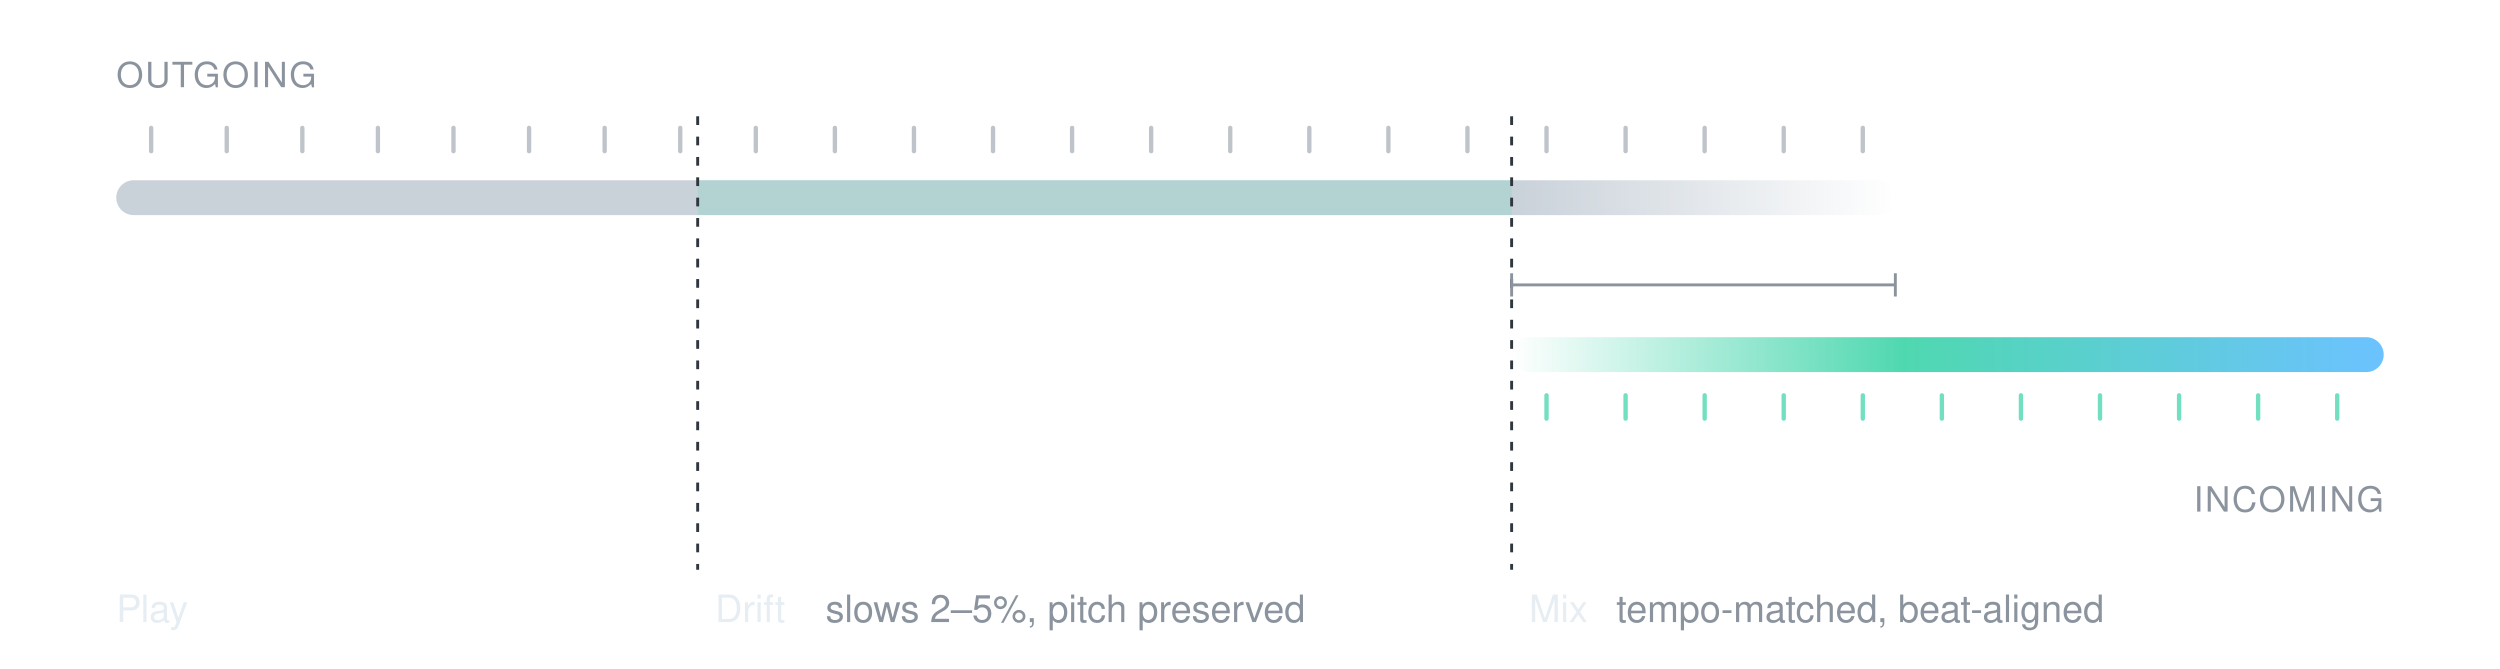
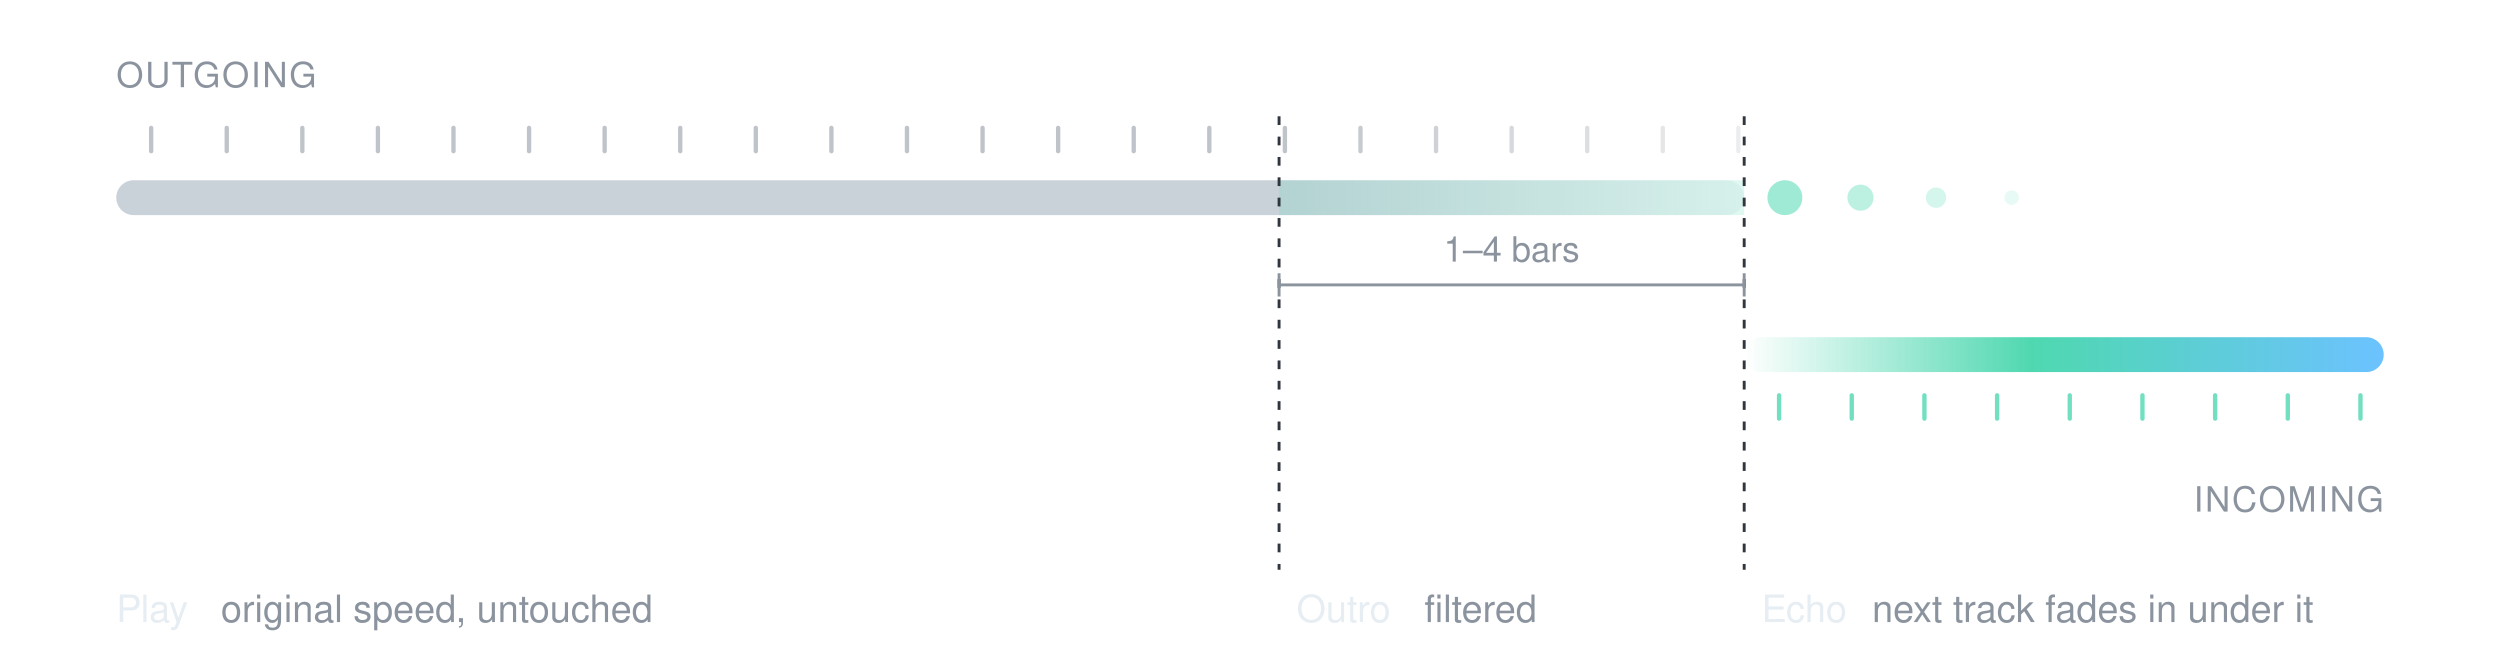
<svg xmlns="http://www.w3.org/2000/svg" width="860" height="230" viewBox="0 0 860 230" font-family="-apple-system, BlinkMacSystemFont, 'Segoe UI', Helvetica, Arial, sans-serif">
  <defs>
-     <linearGradient id="a" x1="40" x2="652" y1="0" y2="0" gradientUnits="userSpaceOnUse">
+     <linearGradient id="a" x1="40" x2="600" y1="0" y2="0" gradientUnits="userSpaceOnUse">
      <stop offset="0" stop-color="#C9D1D9" />
-       <stop offset="0.784" stop-color="#C9D1D9" />
-       <stop offset="1" stop-color="#C9D1D9" stop-opacity="0" />
+       <stop offset="0.714" stop-color="#C9D1D9" />
+       <stop offset="1" stop-color="#C9D1D9" stop-opacity=".2" />
    </linearGradient>
-     <linearGradient id="b" x1="520" x2="820" y1="0" y2="0" gradientUnits="userSpaceOnUse">
+     <linearGradient id="b" x1="600" x2="820" y1="0" y2="0" gradientUnits="userSpaceOnUse">
      <stop offset="0" stop-color="#4FD8B0" stop-opacity="0" />
      <stop offset=".45" stop-color="#4FD8B0" />
      <stop offset="1" stop-color="#6CC2FF" />
    </linearGradient>
  </defs>
  <text x="40" y="30" font-size="12" fill="#8B949E" letter-spacing=".6">OUTGOING</text>
  <text x="820" y="176" font-size="12" fill="#8B949E" letter-spacing=".6" text-anchor="end">INCOMING</text>
  <g stroke="#8B949E" stroke-width="1.5" stroke-linecap="round" opacity=".55">
-     <line x1="52.0" y1="44" x2="52.0" y2="52" />
-     <line x1="78.0" y1="44" x2="78.0" y2="52" />
-     <line x1="104.0" y1="44" x2="104.0" y2="52" />
-     <line x1="130.0" y1="44" x2="130.0" y2="52" />
-     <line x1="156.0" y1="44" x2="156.0" y2="52" />
-     <line x1="182.0" y1="44" x2="182.0" y2="52" />
-     <line x1="208.0" y1="44" x2="208.0" y2="52" />
-     <line x1="234.0" y1="44" x2="234.0" y2="52" />
-     <line x1="260.0" y1="44" x2="260.0" y2="52" />
-     <line x1="287.2" y1="44" x2="287.2" y2="52" />
-     <line x1="314.4" y1="44" x2="314.4" y2="52" />
-     <line x1="341.6" y1="44" x2="341.6" y2="52" />
-     <line x1="368.8" y1="44" x2="368.8" y2="52" />
-     <line x1="396.0" y1="44" x2="396.0" y2="52" />
-     <line x1="423.2" y1="44" x2="423.2" y2="52" />
-     <line x1="450.4" y1="44" x2="450.4" y2="52" />
-     <line x1="477.6" y1="44" x2="477.6" y2="52" />
-     <line x1="504.8" y1="44" x2="504.8" y2="52" />
-     <line x1="532.0" y1="44" x2="532.0" y2="52" />
-     <line x1="559.2" y1="44" x2="559.2" y2="52" />
-     <line x1="586.4" y1="44" x2="586.4" y2="52" />
-     <line x1="613.6" y1="44" x2="613.6" y2="52" />
-     <line x1="640.8" y1="44" x2="640.8" y2="52" />
+     <line x1="52.0" y1="44" x2="52.0" y2="52" opacity="1.00" />
+     <line x1="78.0" y1="44" x2="78.0" y2="52" opacity="1.00" />
+     <line x1="104.0" y1="44" x2="104.0" y2="52" opacity="1.00" />
+     <line x1="130.0" y1="44" x2="130.0" y2="52" opacity="1.00" />
+     <line x1="156.0" y1="44" x2="156.0" y2="52" opacity="1.00" />
+     <line x1="182.0" y1="44" x2="182.0" y2="52" opacity="1.00" />
+     <line x1="208.0" y1="44" x2="208.0" y2="52" opacity="1.00" />
+     <line x1="234.0" y1="44" x2="234.0" y2="52" opacity="1.00" />
+     <line x1="260.0" y1="44" x2="260.0" y2="52" opacity="1.00" />
+     <line x1="286.0" y1="44" x2="286.0" y2="52" opacity="1.00" />
+     <line x1="312.0" y1="44" x2="312.0" y2="52" opacity="1.00" />
+     <line x1="338.0" y1="44" x2="338.0" y2="52" opacity="1.00" />
+     <line x1="364.0" y1="44" x2="364.0" y2="52" opacity="1.00" />
+     <line x1="390.0" y1="44" x2="390.0" y2="52" opacity="1.00" />
+     <line x1="416.0" y1="44" x2="416.0" y2="52" opacity="1.00" />
+     <line x1="442.0" y1="44" x2="442.0" y2="52" opacity="0.99" />
+     <line x1="468.0" y1="44" x2="468.0" y2="52" opacity="0.88" />
+     <line x1="494.0" y1="44" x2="494.0" y2="52" opacity="0.76" />
+     <line x1="520.0" y1="44" x2="520.0" y2="52" opacity="0.65" />
+     <line x1="546.0" y1="44" x2="546.0" y2="52" opacity="0.54" />
+     <line x1="572.0" y1="44" x2="572.0" y2="52" opacity="0.42" />
+     <line x1="598.0" y1="44" x2="598.0" y2="52" opacity="0.31" />
  </g>
-   <rect x="40" y="62" width="612" height="12" rx="6" fill="url(#a)" />
-   <rect x="240" y="62" width="280" height="12" fill="#4FD8B0" opacity=".18" />
+   <rect x="40" y="62" width="560" height="12" rx="6" fill="url(#a)" />
+   <rect x="440" y="62" width="160" height="12" fill="#4FD8B0" opacity=".18" />
+   <g fill="#4FD8B0">
+     <rect x="608.0" y="62.0" width="12" height="12" rx="6.0" opacity="0.55" />
+     <rect x="635.5" y="63.5" width="9" height="9" rx="4.5" opacity="0.38" />
+     <rect x="662.5" y="64.5" width="7" height="7" rx="3.5" opacity="0.24" />
+     <rect x="689.5" y="65.5" width="5" height="5" rx="2.5" opacity="0.13" />
+   </g>
  <g stroke="#4FD8B0" stroke-width="1.5" stroke-linecap="round" opacity=".8">
-     <line x1="532.0" y1="136" x2="532.0" y2="144" />
-     <line x1="559.2" y1="136" x2="559.2" y2="144" />
-     <line x1="586.4" y1="136" x2="586.4" y2="144" />
-     <line x1="613.6" y1="136" x2="613.6" y2="144" />
-     <line x1="640.8" y1="136" x2="640.8" y2="144" />
-     <line x1="668.0" y1="136" x2="668.0" y2="144" />
-     <line x1="695.2" y1="136" x2="695.2" y2="144" />
-     <line x1="722.4" y1="136" x2="722.4" y2="144" />
-     <line x1="749.6" y1="136" x2="749.6" y2="144" />
-     <line x1="776.8" y1="136" x2="776.8" y2="144" />
-     <line x1="804.0" y1="136" x2="804.0" y2="144" />
+     <line x1="612.0" y1="136" x2="612.0" y2="144" />
+     <line x1="637.0" y1="136" x2="637.0" y2="144" />
+     <line x1="662.0" y1="136" x2="662.0" y2="144" />
+     <line x1="687.0" y1="136" x2="687.0" y2="144" />
+     <line x1="712.0" y1="136" x2="712.0" y2="144" />
+     <line x1="737.0" y1="136" x2="737.0" y2="144" />
+     <line x1="762.0" y1="136" x2="762.0" y2="144" />
+     <line x1="787.0" y1="136" x2="787.0" y2="144" />
+     <line x1="812.0" y1="136" x2="812.0" y2="144" />
  </g>
-   <rect x="520" y="116" width="300" height="12" rx="6" fill="url(#b)" />
+   <rect x="600" y="116" width="220" height="12" rx="6" fill="url(#b)" />
  <g stroke="#30363D" stroke-width="1" stroke-dasharray="3 4">
-     <line x1="240" y1="40" x2="240" y2="196" />
-     <line x1="520" y1="40" x2="520" y2="196" />
+     <line x1="440" y1="40" x2="440" y2="196" />
+     <line x1="600" y1="40" x2="600" y2="196" />
  </g>
-   <path d="M520 98 h132" stroke="#8B949E" stroke-width="1" fill="none" />
-   <path d="M520 94 v8 M652 94 v8" stroke="#8B949E" stroke-width="1" />
-   <text x="246" y="214" font-size="13" fill="#E6EDF3">Drift</text>
-   <text x="246" y="214" dx="38" font-size="13" fill="#8B949E">slows 2–5%, pitch preserved</text>
-   <text x="526" y="214" font-size="13" fill="#E6EDF3">Mix</text>
-   <text x="526" y="214" dx="30" font-size="13" fill="#8B949E">tempo-matched, beat-aligned</text>
+   <path d="M440 98 h160" stroke="#8B949E" stroke-width="1" fill="none" />
+   <path d="M440 94 v8 M600 94 v8" stroke="#8B949E" stroke-width="1" />
+   <text x="520.0" y="90" font-size="12" fill="#8B949E" text-anchor="middle">1–4 bars</text>
  <text x="40" y="214" font-size="13" fill="#E6EDF3">Play</text>
+   <text x="40" y="214" dx="36" font-size="13" fill="#8B949E">original speed, untouched</text>
+   <text x="446" y="214" font-size="13" fill="#E6EDF3">Outro</text>
+   <text x="446" y="214" dx="44" font-size="13" fill="#8B949E">filtered</text>
+   <text x="606" y="214" font-size="13" fill="#E6EDF3">Echo</text>
+   <text x="606" y="214" dx="38" font-size="13" fill="#8B949E">next track fades in under it</text>
</svg>
